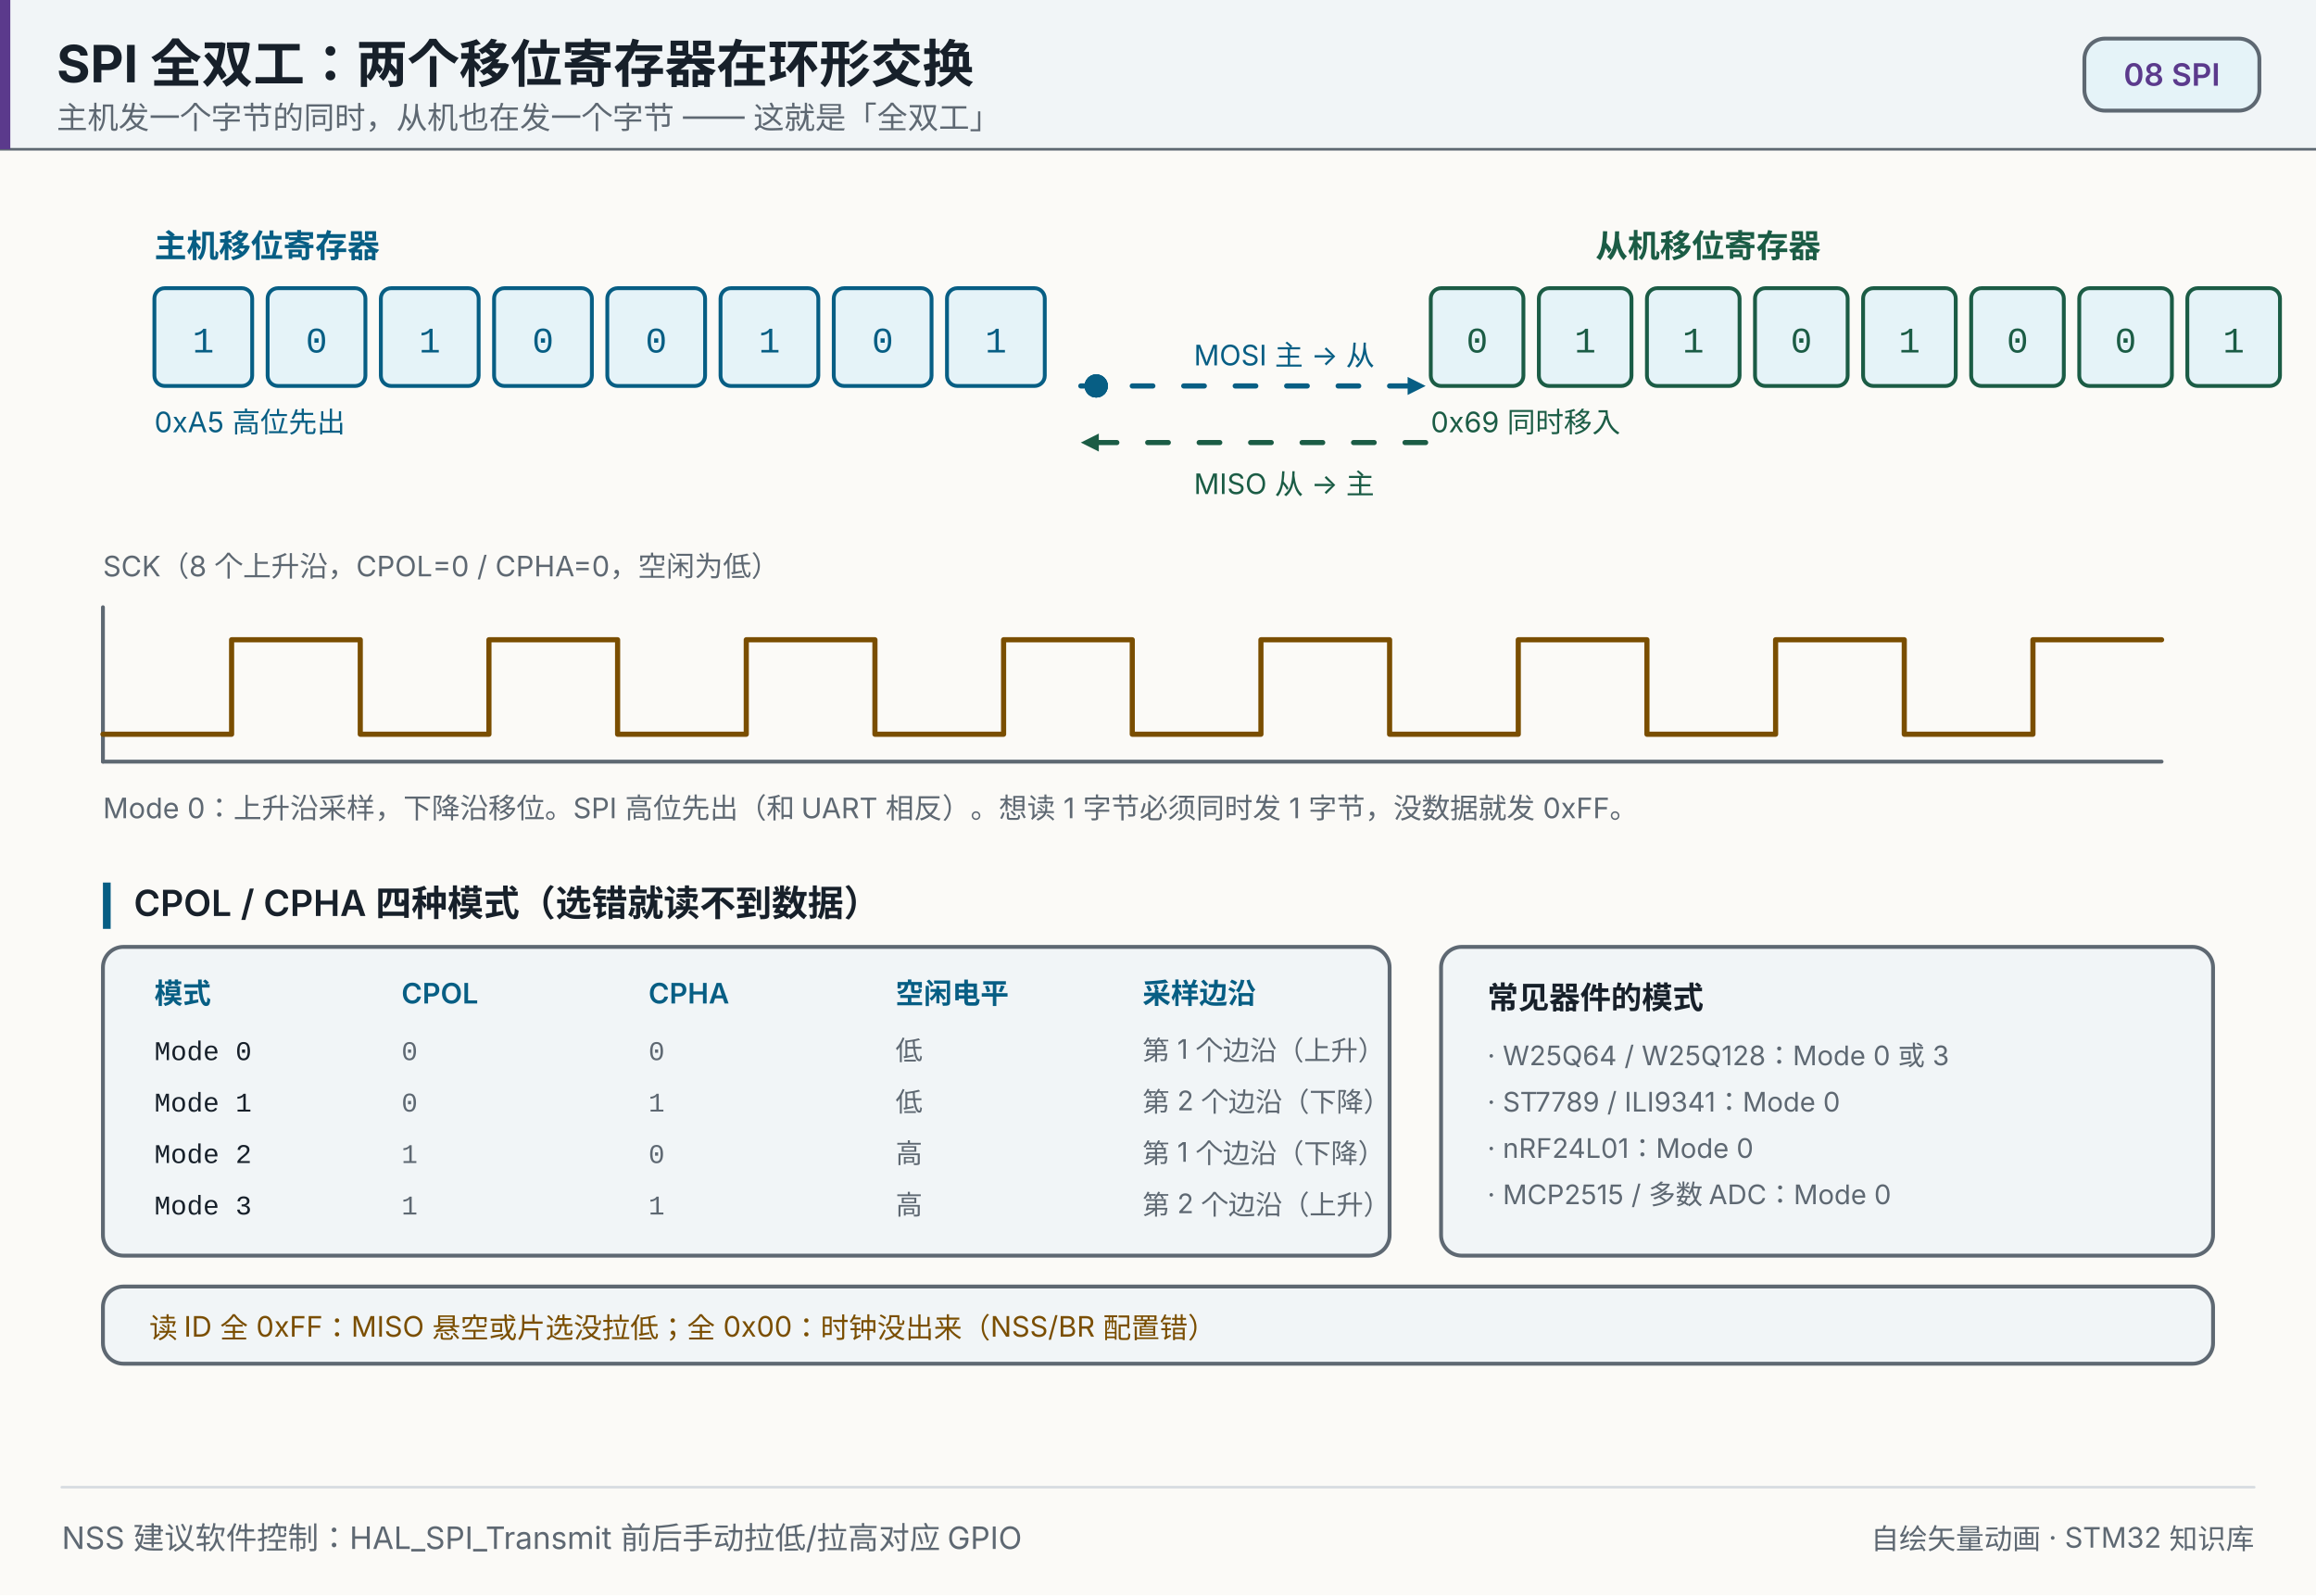
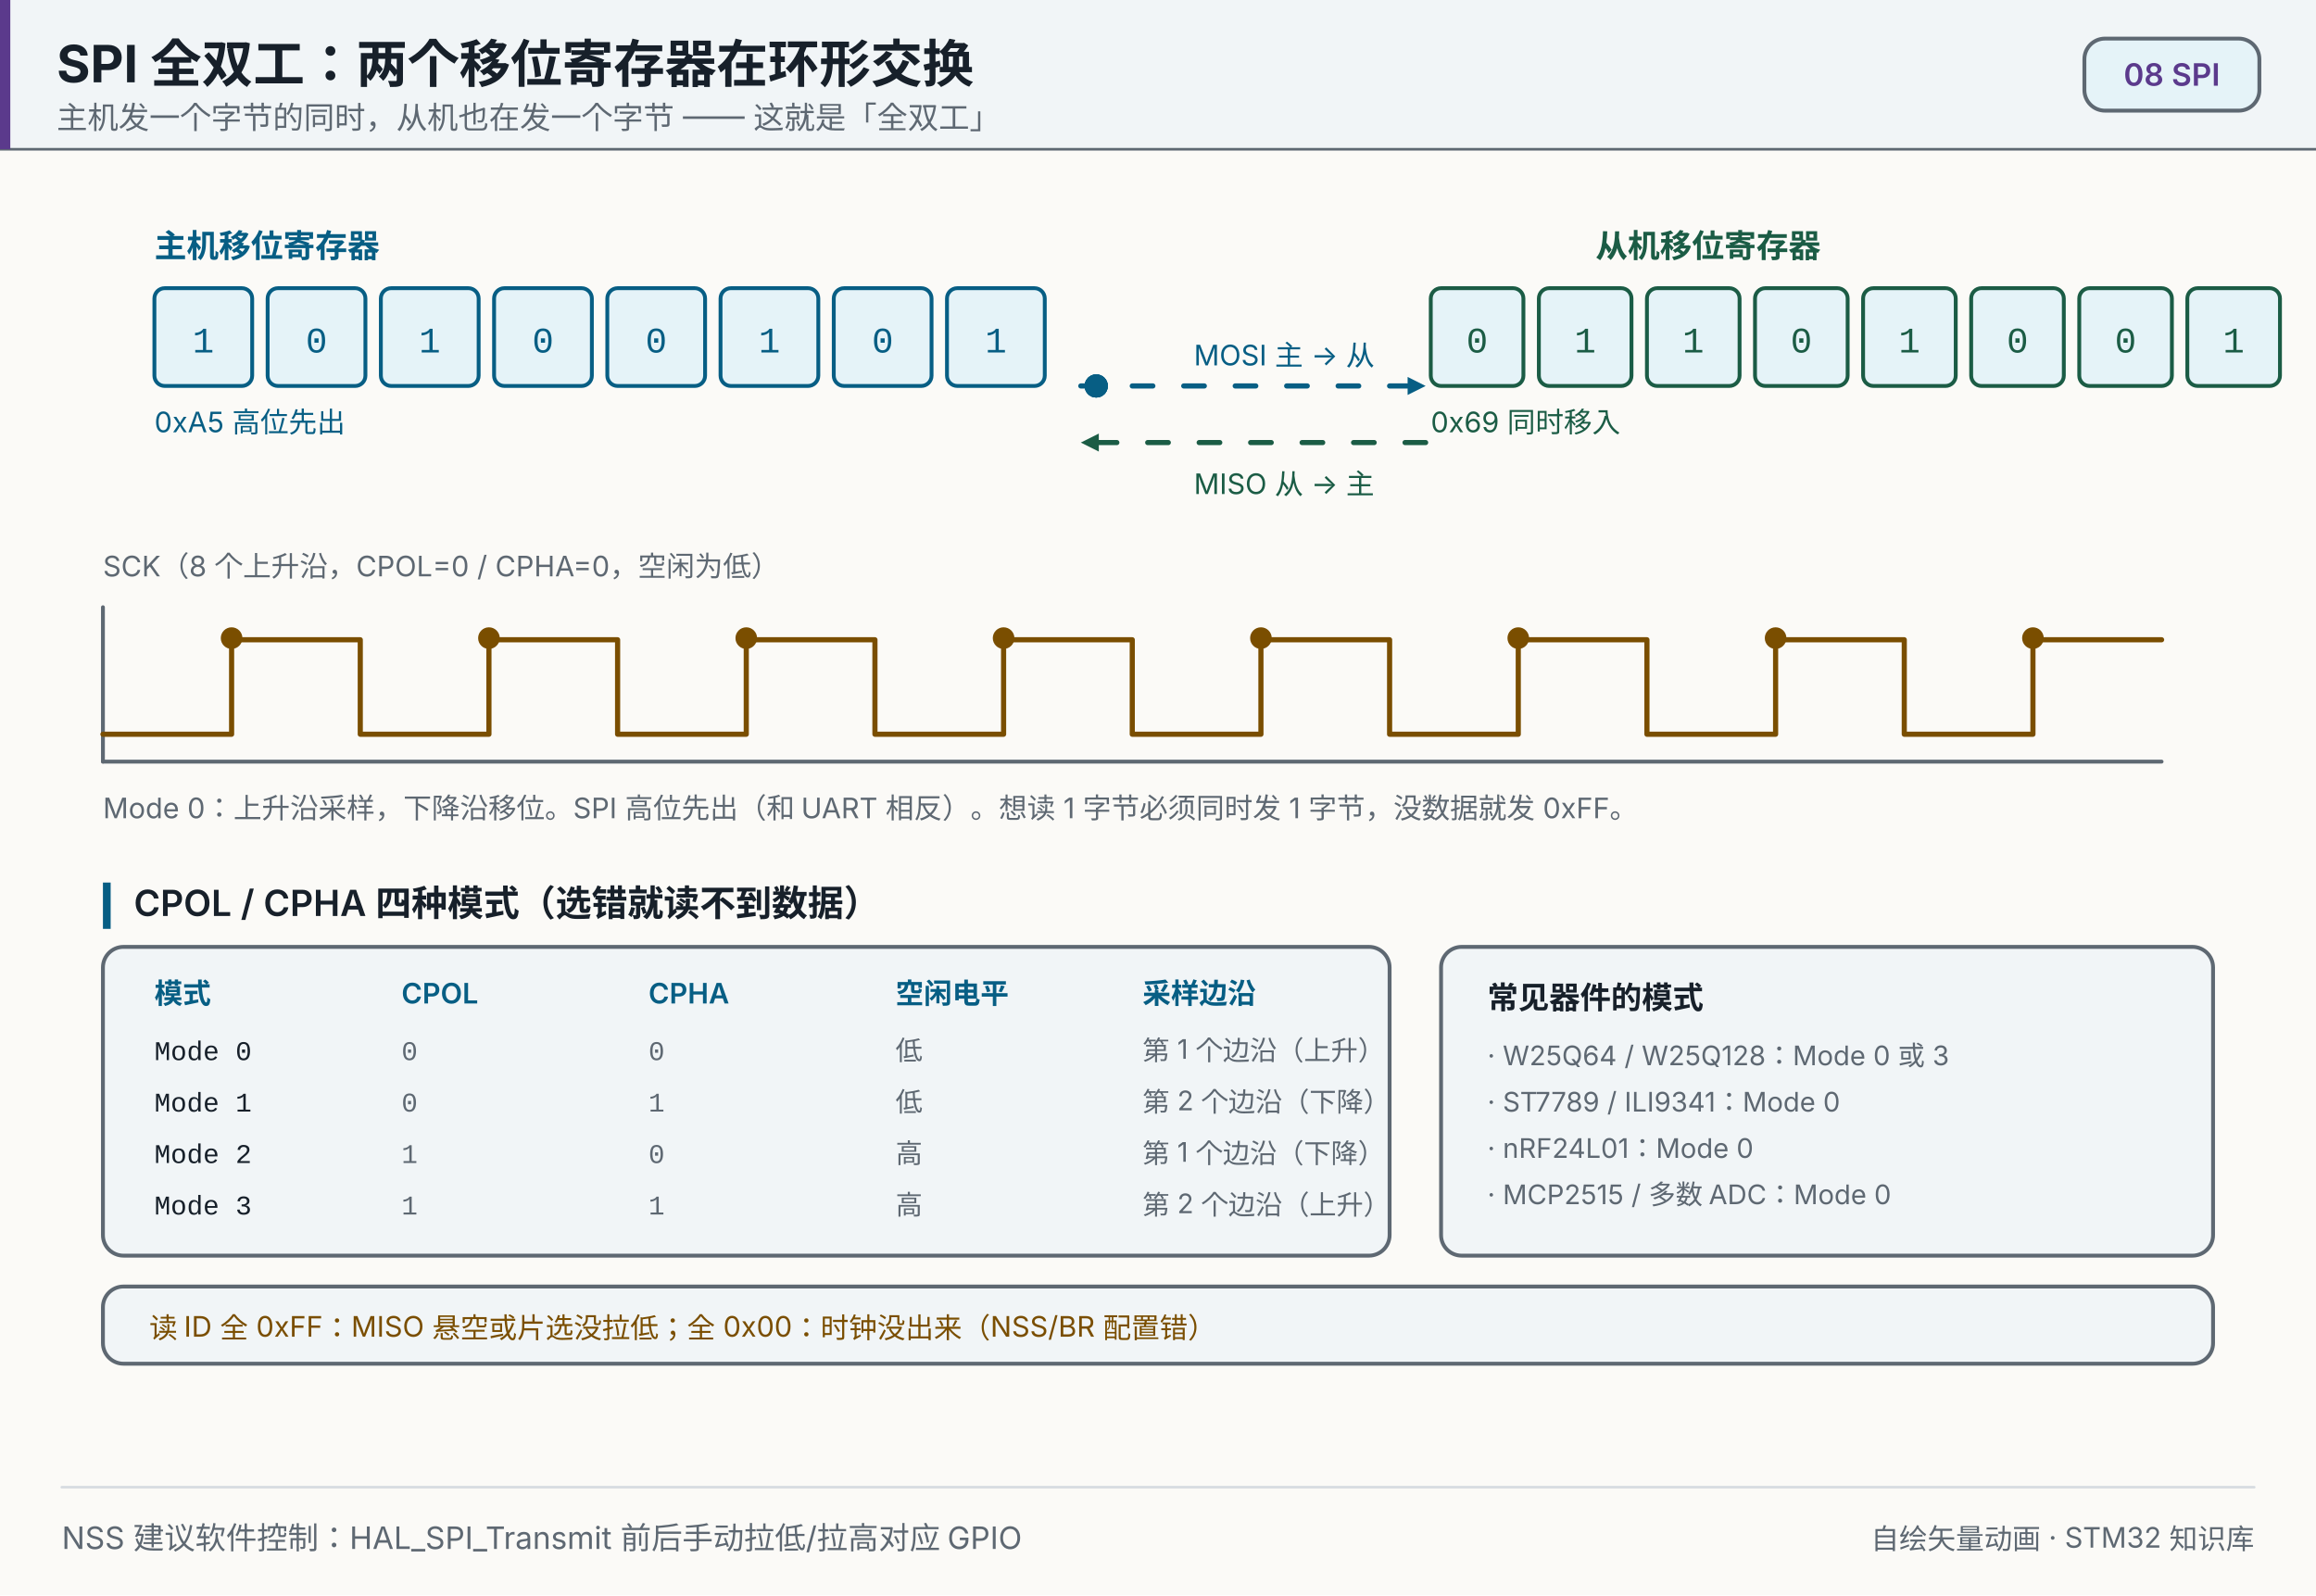
<svg xmlns="http://www.w3.org/2000/svg" width="900" height="620" viewBox="0 0 900 620" role="img" aria-label="SPI 全双工：两个移位寄存器在环形交换">
  <style>

.mosi{stroke-dasharray:8 12;animation:mosi-flow 1.4s linear infinite;}@keyframes mosi-flow{from{stroke-dashoffset:0}to{stroke-dashoffset:-20px}}

.miso{stroke-dasharray:8 12;animation:miso-flow 1.4s linear infinite;}@keyframes miso-flow{from{stroke-dashoffset:0}to{stroke-dashoffset:-20px}}
- @keyframes bit0-mv{0%{transform:translateX(0);opacity:0}15%{opacity:1}85%{opacity:1}100%{transform:translateX(148px);opacity:0}}.bit0{animation:bit0-mv 1.6s linear infinite 0.0s;}
- @keyframes bit1-mv{0%{transform:translateX(0);opacity:0}15%{opacity:1}85%{opacity:1}100%{transform:translateX(148px);opacity:0}}.bit1{animation:bit1-mv 1.6s linear infinite 0.4s;}
- @keyframes bit2-mv{0%{transform:translateX(0);opacity:0}15%{opacity:1}85%{opacity:1}100%{transform:translateX(148px);opacity:0}}.bit2{animation:bit2-mv 1.6s linear infinite 0.8s;}
- @keyframes bit3-mv{0%{transform:translateX(0);opacity:0}15%{opacity:1}85%{opacity:1}100%{transform:translateX(148px);opacity:0}}.bit3{animation:bit3-mv 1.6s linear infinite 1.2s;}
+ @keyframes bit0-mv{0%{transform:translateX(0);opacity:0}12%{opacity:1}84%{opacity:1}96%{transform:translateX(148px);opacity:0}100%{transform:translateX(148px);opacity:0}}.bit0{animation:bit0-mv 3.4s ease-in-out infinite 0.00s;}
+ @keyframes bit1-mv{0%{transform:translateX(0);opacity:0}12%{opacity:1}84%{opacity:1}96%{transform:translateX(148px);opacity:0}100%{transform:translateX(148px);opacity:0}}.bit1{animation:bit1-mv 3.4s ease-in-out infinite 0.42s;}
+ @keyframes bit2-mv{0%{transform:translateX(0);opacity:0}12%{opacity:1}84%{opacity:1}96%{transform:translateX(148px);opacity:0}100%{transform:translateX(148px);opacity:0}}.bit2{animation:bit2-mv 3.4s ease-in-out infinite 0.85s;}
+ @keyframes bit3-mv{0%{transform:translateX(0);opacity:0}12%{opacity:1}84%{opacity:1}96%{transform:translateX(148px);opacity:0}100%{transform:translateX(148px);opacity:0}}.bit3{animation:bit3-mv 3.4s ease-in-out infinite 1.27s;}
+ @keyframes sm0-on{0%{opacity:0.15}0.00%{opacity:0.15}2.00%{opacity:1}9.00%{opacity:0.35}100%{opacity:0.15}}.sm0{animation:sm0-on 3.4s linear infinite;}
+ @keyframes sm1-on{0%{opacity:0.15}12.50%{opacity:0.15}14.50%{opacity:1}21.50%{opacity:0.35}100%{opacity:0.15}}.sm1{animation:sm1-on 3.4s linear infinite;}
+ @keyframes sm2-on{0%{opacity:0.15}25.00%{opacity:0.15}27.00%{opacity:1}34.00%{opacity:0.35}100%{opacity:0.15}}.sm2{animation:sm2-on 3.4s linear infinite;}
+ @keyframes sm3-on{0%{opacity:0.15}37.50%{opacity:0.15}39.50%{opacity:1}46.50%{opacity:0.35}100%{opacity:0.15}}.sm3{animation:sm3-on 3.4s linear infinite;}
+ @keyframes sm4-on{0%{opacity:0.15}50.00%{opacity:0.15}52.00%{opacity:1}59.00%{opacity:0.35}100%{opacity:0.15}}.sm4{animation:sm4-on 3.4s linear infinite;}
+ @keyframes sm5-on{0%{opacity:0.15}62.50%{opacity:0.15}64.50%{opacity:1}71.50%{opacity:0.35}100%{opacity:0.15}}.sm5{animation:sm5-on 3.4s linear infinite;}
+ @keyframes sm6-on{0%{opacity:0.15}75.00%{opacity:0.15}77.00%{opacity:1}84.00%{opacity:0.35}100%{opacity:0.15}}.sm6{animation:sm6-on 3.4s linear infinite;}
+ @keyframes sm7-on{0%{opacity:0.15}87.50%{opacity:0.15}89.50%{opacity:1}96.50%{opacity:0.35}100%{opacity:0.15}}.sm7{animation:sm7-on 3.4s linear infinite;}
@media (prefers-reduced-motion: reduce){*{animation:none!important}}
</style>
  <rect x="0" y="0" width="900" height="620" fill="#fbfaf7" />
  <rect x="0" y="0" width="900" height="58" fill="#f1f5f7" opacity="1" />
  <line x1="0" y1="58" x2="900" y2="58" stroke="#5e6872" stroke-width="1" stroke-linecap="round" opacity="1" />
  <rect x="0" y="0" width="4" height="58" fill="#5b3a8c" opacity="1" />
  <text x="22" y="32" font-size="20" fill="#17202a" text-anchor="start" opacity="1" font-family="'PingFang SC','Hiragino Sans GB','Microsoft YaHei',system-ui,-apple-system,'Segoe UI',sans-serif" font-weight="700">SPI 全双工：两个移位寄存器在环形交换</text>
  <text x="22" y="50" font-size="12" fill="#5e6872" text-anchor="start" opacity="1" font-family="'PingFang SC','Hiragino Sans GB','Microsoft YaHei',system-ui,-apple-system,'Segoe UI',sans-serif">主机发一个字节的同时，从机也在发一个字节 —— 这就是「全双工」</text>
  <rect x="810" y="15" width="68" height="28" fill="#e5f3f8" opacity="1" rx="8" stroke="#5e6872" stroke-width="1.5" />
  <text x="844" y="33.32" font-size="12" fill="#5b3a8c" text-anchor="middle" opacity="1" font-family="'PingFang SC','Hiragino Sans GB','Microsoft YaHei',system-ui,-apple-system,'Segoe UI',sans-serif" font-weight="600">08 SPI</text>
  <text x="60" y="100" font-size="12.5" fill="#075e84" text-anchor="start" opacity="1" font-family="'PingFang SC','Hiragino Sans GB','Microsoft YaHei',system-ui,-apple-system,'Segoe UI',sans-serif" font-weight="600">主机移位寄存器</text>
  <text x="620" y="100" font-size="12.5" fill="#1b5c45" text-anchor="start" opacity="1" font-family="'PingFang SC','Hiragino Sans GB','Microsoft YaHei',system-ui,-apple-system,'Segoe UI',sans-serif" font-weight="600">从机移位寄存器</text>
  <rect x="60" y="112" width="38" height="38" fill="#e5f3f8" opacity="1" rx="4" stroke="#075e84" stroke-width="1.5" />
  <text x="79" y="137" font-size="14" fill="#075e84" text-anchor="middle" opacity="1" font-family="ui-monospace,SFMono-Regular,'JetBrains Mono',Consolas,'Courier New',monospace">1</text>
  <rect x="104" y="112" width="38" height="38" fill="#e5f3f8" opacity="1" rx="4" stroke="#075e84" stroke-width="1.5" />
  <text x="123" y="137" font-size="14" fill="#075e84" text-anchor="middle" opacity="1" font-family="ui-monospace,SFMono-Regular,'JetBrains Mono',Consolas,'Courier New',monospace">0</text>
  <rect x="148" y="112" width="38" height="38" fill="#e5f3f8" opacity="1" rx="4" stroke="#075e84" stroke-width="1.5" />
  <text x="167" y="137" font-size="14" fill="#075e84" text-anchor="middle" opacity="1" font-family="ui-monospace,SFMono-Regular,'JetBrains Mono',Consolas,'Courier New',monospace">1</text>
  <rect x="192" y="112" width="38" height="38" fill="#e5f3f8" opacity="1" rx="4" stroke="#075e84" stroke-width="1.5" />
  <text x="211" y="137" font-size="14" fill="#075e84" text-anchor="middle" opacity="1" font-family="ui-monospace,SFMono-Regular,'JetBrains Mono',Consolas,'Courier New',monospace">0</text>
  <rect x="236" y="112" width="38" height="38" fill="#e5f3f8" opacity="1" rx="4" stroke="#075e84" stroke-width="1.5" />
  <text x="255" y="137" font-size="14" fill="#075e84" text-anchor="middle" opacity="1" font-family="ui-monospace,SFMono-Regular,'JetBrains Mono',Consolas,'Courier New',monospace">0</text>
  <rect x="280" y="112" width="38" height="38" fill="#e5f3f8" opacity="1" rx="4" stroke="#075e84" stroke-width="1.5" />
  <text x="299" y="137" font-size="14" fill="#075e84" text-anchor="middle" opacity="1" font-family="ui-monospace,SFMono-Regular,'JetBrains Mono',Consolas,'Courier New',monospace">1</text>
  <rect x="324" y="112" width="38" height="38" fill="#e5f3f8" opacity="1" rx="4" stroke="#075e84" stroke-width="1.5" />
  <text x="343" y="137" font-size="14" fill="#075e84" text-anchor="middle" opacity="1" font-family="ui-monospace,SFMono-Regular,'JetBrains Mono',Consolas,'Courier New',monospace">0</text>
  <rect x="368" y="112" width="38" height="38" fill="#e5f3f8" opacity="1" rx="4" stroke="#075e84" stroke-width="1.5" />
  <text x="387" y="137" font-size="14" fill="#075e84" text-anchor="middle" opacity="1" font-family="ui-monospace,SFMono-Regular,'JetBrains Mono',Consolas,'Courier New',monospace">1</text>
  <rect x="556" y="112" width="36" height="38" fill="#e5f3f8" opacity="1" rx="4" stroke="#1b5c45" stroke-width="1.5" />
  <text x="574" y="137" font-size="14" fill="#1b5c45" text-anchor="middle" opacity="1" font-family="ui-monospace,SFMono-Regular,'JetBrains Mono',Consolas,'Courier New',monospace">0</text>
  <rect x="598" y="112" width="36" height="38" fill="#e5f3f8" opacity="1" rx="4" stroke="#1b5c45" stroke-width="1.5" />
  <text x="616" y="137" font-size="14" fill="#1b5c45" text-anchor="middle" opacity="1" font-family="ui-monospace,SFMono-Regular,'JetBrains Mono',Consolas,'Courier New',monospace">1</text>
  <rect x="640" y="112" width="36" height="38" fill="#e5f3f8" opacity="1" rx="4" stroke="#1b5c45" stroke-width="1.5" />
  <text x="658" y="137" font-size="14" fill="#1b5c45" text-anchor="middle" opacity="1" font-family="ui-monospace,SFMono-Regular,'JetBrains Mono',Consolas,'Courier New',monospace">1</text>
  <rect x="682" y="112" width="36" height="38" fill="#e5f3f8" opacity="1" rx="4" stroke="#1b5c45" stroke-width="1.5" />
  <text x="700" y="137" font-size="14" fill="#1b5c45" text-anchor="middle" opacity="1" font-family="ui-monospace,SFMono-Regular,'JetBrains Mono',Consolas,'Courier New',monospace">0</text>
  <rect x="724" y="112" width="36" height="38" fill="#e5f3f8" opacity="1" rx="4" stroke="#1b5c45" stroke-width="1.5" />
  <text x="742" y="137" font-size="14" fill="#1b5c45" text-anchor="middle" opacity="1" font-family="ui-monospace,SFMono-Regular,'JetBrains Mono',Consolas,'Courier New',monospace">1</text>
  <rect x="766" y="112" width="36" height="38" fill="#e5f3f8" opacity="1" rx="4" stroke="#1b5c45" stroke-width="1.5" />
  <text x="784" y="137" font-size="14" fill="#1b5c45" text-anchor="middle" opacity="1" font-family="ui-monospace,SFMono-Regular,'JetBrains Mono',Consolas,'Courier New',monospace">0</text>
  <rect x="808" y="112" width="36" height="38" fill="#e5f3f8" opacity="1" rx="4" stroke="#1b5c45" stroke-width="1.5" />
  <text x="826" y="137" font-size="14" fill="#1b5c45" text-anchor="middle" opacity="1" font-family="ui-monospace,SFMono-Regular,'JetBrains Mono',Consolas,'Courier New',monospace">0</text>
  <rect x="850" y="112" width="36" height="38" fill="#e5f3f8" opacity="1" rx="4" stroke="#1b5c45" stroke-width="1.5" />
  <text x="868" y="137" font-size="14" fill="#1b5c45" text-anchor="middle" opacity="1" font-family="ui-monospace,SFMono-Regular,'JetBrains Mono',Consolas,'Courier New',monospace">1</text>
  <line x1="420" y1="150" x2="547" y2="150" stroke="#075e84" stroke-width="2" stroke-linecap="round" opacity="1" class="mosi" />
  <polygon points="554.00,150.00 547.00,153.50 547.00,146.50" fill="#075e84" opacity="1" />
  <text x="499" y="142" font-size="11" fill="#075e84" text-anchor="middle" opacity="1" font-family="'PingFang SC','Hiragino Sans GB','Microsoft YaHei',system-ui,-apple-system,'Segoe UI',sans-serif">MOSI 主 → 从</text>
  <line x1="554" y1="172" x2="427" y2="172" stroke="#1b5c45" stroke-width="2" stroke-linecap="round" opacity="1" class="miso" />
  <polygon points="420.00,172.00 427.00,168.50 427.00,175.50" fill="#1b5c45" opacity="1" />
  <text x="499" y="192" font-size="11" fill="#1b5c45" text-anchor="middle" opacity="1" font-family="'PingFang SC','Hiragino Sans GB','Microsoft YaHei',system-ui,-apple-system,'Segoe UI',sans-serif">MISO 从 → 主</text>
  <circle cx="426" cy="150" r="4.5" fill="#075e84" opacity="1" class="bit0" />
  <circle cx="426" cy="150" r="4.5" fill="#075e84" opacity="1" class="bit1" />
  <circle cx="426" cy="150" r="4.5" fill="#075e84" opacity="1" class="bit2" />
  <circle cx="426" cy="150" r="4.5" fill="#075e84" opacity="1" class="bit3" />
  <text x="60" y="168" font-size="11" fill="#075e84" text-anchor="start" opacity="1" font-family="'PingFang SC','Hiragino Sans GB','Microsoft YaHei',system-ui,-apple-system,'Segoe UI',sans-serif">0xA5 高位先出</text>
  <text x="556" y="168" font-size="11" fill="#1b5c45" text-anchor="start" opacity="1" font-family="'PingFang SC','Hiragino Sans GB','Microsoft YaHei',system-ui,-apple-system,'Segoe UI',sans-serif">0x69 同时移入</text>
  <text x="40" y="224" font-size="11" fill="#5e6872" text-anchor="start" opacity="1" font-family="'PingFang SC','Hiragino Sans GB','Microsoft YaHei',system-ui,-apple-system,'Segoe UI',sans-serif">SCK（8 个上升沿，CPOL=0 / CPHA=0，空闲为低）</text>
  <line x1="40" y1="236" x2="40" y2="296" stroke="#5e6872" stroke-width="1.5" stroke-linecap="round" opacity="1" />
  <line x1="40" y1="296" x2="840" y2="296" stroke="#5e6872" stroke-width="1.5" stroke-linecap="round" opacity="1" />
  <path d="M 40 285.36 L 40.00 285.36 L 90.00 285.36 L 90.00 248.64 L 140.00 248.64 L 140.00 285.36 L 190.00 285.36 L 190.00 248.64 L 240.00 248.64 L 240.00 285.36 L 290.00 285.36 L 290.00 248.64 L 340.00 248.64 L 340.00 285.36 L 390.00 285.36 L 390.00 248.64 L 440.00 248.64 L 440.00 285.36 L 490.00 285.36 L 490.00 248.64 L 540.00 248.64 L 540.00 285.36 L 590.00 285.36 L 590.00 248.64 L 640.00 248.64 L 640.00 285.36 L 690.00 285.36 L 690.00 248.64 L 740.00 248.64 L 740.00 285.36 L 790.00 285.36 L 790.00 248.64 L 840.00 248.64" fill="none" opacity="1" stroke-linecap="round" stroke-linejoin="round" stroke="#7a4e00" stroke-width="2" />
+   <circle cx="90" cy="248" r="4.2" fill="#7a4e00" opacity="1" class="sm0" />
+   <circle cx="190" cy="248" r="4.2" fill="#7a4e00" opacity="1" class="sm1" />
+   <circle cx="290" cy="248" r="4.2" fill="#7a4e00" opacity="1" class="sm2" />
+   <circle cx="390" cy="248" r="4.2" fill="#7a4e00" opacity="1" class="sm3" />
+   <circle cx="490" cy="248" r="4.2" fill="#7a4e00" opacity="1" class="sm4" />
+   <circle cx="590" cy="248" r="4.2" fill="#7a4e00" opacity="1" class="sm5" />
+   <circle cx="690" cy="248" r="4.2" fill="#7a4e00" opacity="1" class="sm6" />
+   <circle cx="790" cy="248" r="4.2" fill="#7a4e00" opacity="1" class="sm7" />
  <text x="40" y="318" font-size="11" fill="#5e6872" text-anchor="start" opacity="1" font-family="'PingFang SC','Hiragino Sans GB','Microsoft YaHei',system-ui,-apple-system,'Segoe UI',sans-serif">Mode 0：上升沿采样，下降沿移位。SPI 高位先出（和 UART 相反）。想读 1 字节必须同时发 1 字节，没数据就发 0xFF。</text>
  <rect x="40" y="343" width="3" height="18" fill="#075e84" opacity="1" />
  <text x="52" y="356" font-size="14" fill="#17202a" text-anchor="start" opacity="1" font-family="'PingFang SC','Hiragino Sans GB','Microsoft YaHei',system-ui,-apple-system,'Segoe UI',sans-serif" font-weight="600">CPOL / CPHA 四种模式（选错就读不到数据）</text>
  <rect x="40" y="368" width="500" height="120" fill="#f1f5f7" opacity="1" rx="8" stroke="#5e6872" stroke-width="1.5" />
  <text x="60" y="390" font-size="11" fill="#075e84" text-anchor="start" opacity="1" font-family="'PingFang SC','Hiragino Sans GB','Microsoft YaHei',system-ui,-apple-system,'Segoe UI',sans-serif" font-weight="600">模式</text>
  <text x="156" y="390" font-size="11" fill="#075e84" text-anchor="start" opacity="1" font-family="'PingFang SC','Hiragino Sans GB','Microsoft YaHei',system-ui,-apple-system,'Segoe UI',sans-serif" font-weight="600">CPOL</text>
  <text x="252" y="390" font-size="11" fill="#075e84" text-anchor="start" opacity="1" font-family="'PingFang SC','Hiragino Sans GB','Microsoft YaHei',system-ui,-apple-system,'Segoe UI',sans-serif" font-weight="600">CPHA</text>
  <text x="348" y="390" font-size="11" fill="#075e84" text-anchor="start" opacity="1" font-family="'PingFang SC','Hiragino Sans GB','Microsoft YaHei',system-ui,-apple-system,'Segoe UI',sans-serif" font-weight="600">空闲电平</text>
  <text x="444" y="390" font-size="11" fill="#075e84" text-anchor="start" opacity="1" font-family="'PingFang SC','Hiragino Sans GB','Microsoft YaHei',system-ui,-apple-system,'Segoe UI',sans-serif" font-weight="600">采样边沿</text>
  <text x="60" y="412" font-size="10.5" fill="#17202a" text-anchor="start" opacity="1" font-family="ui-monospace,SFMono-Regular,'JetBrains Mono',Consolas,'Courier New',monospace">Mode 0</text>
  <text x="156" y="412" font-size="10.5" fill="#5e6872" text-anchor="start" opacity="1" font-family="ui-monospace,SFMono-Regular,'JetBrains Mono',Consolas,'Courier New',monospace">0</text>
  <text x="252" y="412" font-size="10.5" fill="#5e6872" text-anchor="start" opacity="1" font-family="ui-monospace,SFMono-Regular,'JetBrains Mono',Consolas,'Courier New',monospace">0</text>
  <text x="348" y="412" font-size="10.5" fill="#5e6872" text-anchor="start" opacity="1" font-family="'PingFang SC','Hiragino Sans GB','Microsoft YaHei',system-ui,-apple-system,'Segoe UI',sans-serif">低</text>
  <text x="444" y="412" font-size="10.5" fill="#5e6872" text-anchor="start" opacity="1" font-family="'PingFang SC','Hiragino Sans GB','Microsoft YaHei',system-ui,-apple-system,'Segoe UI',sans-serif">第 1 个边沿（上升）</text>
  <text x="60" y="432" font-size="10.5" fill="#17202a" text-anchor="start" opacity="1" font-family="ui-monospace,SFMono-Regular,'JetBrains Mono',Consolas,'Courier New',monospace">Mode 1</text>
  <text x="156" y="432" font-size="10.5" fill="#5e6872" text-anchor="start" opacity="1" font-family="ui-monospace,SFMono-Regular,'JetBrains Mono',Consolas,'Courier New',monospace">0</text>
  <text x="252" y="432" font-size="10.5" fill="#5e6872" text-anchor="start" opacity="1" font-family="ui-monospace,SFMono-Regular,'JetBrains Mono',Consolas,'Courier New',monospace">1</text>
  <text x="348" y="432" font-size="10.5" fill="#5e6872" text-anchor="start" opacity="1" font-family="'PingFang SC','Hiragino Sans GB','Microsoft YaHei',system-ui,-apple-system,'Segoe UI',sans-serif">低</text>
  <text x="444" y="432" font-size="10.5" fill="#5e6872" text-anchor="start" opacity="1" font-family="'PingFang SC','Hiragino Sans GB','Microsoft YaHei',system-ui,-apple-system,'Segoe UI',sans-serif">第 2 个边沿（下降）</text>
  <text x="60" y="452" font-size="10.5" fill="#17202a" text-anchor="start" opacity="1" font-family="ui-monospace,SFMono-Regular,'JetBrains Mono',Consolas,'Courier New',monospace">Mode 2</text>
  <text x="156" y="452" font-size="10.5" fill="#5e6872" text-anchor="start" opacity="1" font-family="ui-monospace,SFMono-Regular,'JetBrains Mono',Consolas,'Courier New',monospace">1</text>
  <text x="252" y="452" font-size="10.5" fill="#5e6872" text-anchor="start" opacity="1" font-family="ui-monospace,SFMono-Regular,'JetBrains Mono',Consolas,'Courier New',monospace">0</text>
  <text x="348" y="452" font-size="10.5" fill="#5e6872" text-anchor="start" opacity="1" font-family="'PingFang SC','Hiragino Sans GB','Microsoft YaHei',system-ui,-apple-system,'Segoe UI',sans-serif">高</text>
  <text x="444" y="452" font-size="10.5" fill="#5e6872" text-anchor="start" opacity="1" font-family="'PingFang SC','Hiragino Sans GB','Microsoft YaHei',system-ui,-apple-system,'Segoe UI',sans-serif">第 1 个边沿（下降）</text>
  <text x="60" y="472" font-size="10.5" fill="#17202a" text-anchor="start" opacity="1" font-family="ui-monospace,SFMono-Regular,'JetBrains Mono',Consolas,'Courier New',monospace">Mode 3</text>
  <text x="156" y="472" font-size="10.5" fill="#5e6872" text-anchor="start" opacity="1" font-family="ui-monospace,SFMono-Regular,'JetBrains Mono',Consolas,'Courier New',monospace">1</text>
  <text x="252" y="472" font-size="10.5" fill="#5e6872" text-anchor="start" opacity="1" font-family="ui-monospace,SFMono-Regular,'JetBrains Mono',Consolas,'Courier New',monospace">1</text>
  <text x="348" y="472" font-size="10.5" fill="#5e6872" text-anchor="start" opacity="1" font-family="'PingFang SC','Hiragino Sans GB','Microsoft YaHei',system-ui,-apple-system,'Segoe UI',sans-serif">高</text>
  <text x="444" y="472" font-size="10.5" fill="#5e6872" text-anchor="start" opacity="1" font-family="'PingFang SC','Hiragino Sans GB','Microsoft YaHei',system-ui,-apple-system,'Segoe UI',sans-serif">第 2 个边沿（上升）</text>
  <rect x="560" y="368" width="300" height="120" fill="#f1f5f7" opacity="1" rx="8" stroke="#5e6872" stroke-width="1.5" />
  <text x="578" y="392" font-size="12" fill="#17202a" text-anchor="start" opacity="1" font-family="'PingFang SC','Hiragino Sans GB','Microsoft YaHei',system-ui,-apple-system,'Segoe UI',sans-serif" font-weight="700">常见器件的模式</text>
  <text x="578" y="414" font-size="10.5" fill="#5e6872" text-anchor="start" opacity="1" font-family="'PingFang SC','Hiragino Sans GB','Microsoft YaHei',system-ui,-apple-system,'Segoe UI',sans-serif">· W25Q64 / W25Q128：Mode 0 或 3</text>
  <text x="578" y="432" font-size="10.5" fill="#5e6872" text-anchor="start" opacity="1" font-family="'PingFang SC','Hiragino Sans GB','Microsoft YaHei',system-ui,-apple-system,'Segoe UI',sans-serif">· ST7789 / ILI9341：Mode 0</text>
  <text x="578" y="450" font-size="10.5" fill="#5e6872" text-anchor="start" opacity="1" font-family="'PingFang SC','Hiragino Sans GB','Microsoft YaHei',system-ui,-apple-system,'Segoe UI',sans-serif">· nRF24L01：Mode 0</text>
  <text x="578" y="468" font-size="10.5" fill="#5e6872" text-anchor="start" opacity="1" font-family="'PingFang SC','Hiragino Sans GB','Microsoft YaHei',system-ui,-apple-system,'Segoe UI',sans-serif">· MCP2515 / 多数 ADC：Mode 0</text>
  <rect x="40" y="500" width="820" height="30" fill="#f1f5f7" opacity="1" rx="8" stroke="#5e6872" stroke-width="1.5" />
  <text x="58" y="520" font-size="11" fill="#7a4e00" text-anchor="start" opacity="1" font-family="'PingFang SC','Hiragino Sans GB','Microsoft YaHei',system-ui,-apple-system,'Segoe UI',sans-serif">读 ID 全 0xFF：MISO 悬空或片选没拉低；全 0x00：时钟没出来（NSS/BR 配置错）</text>
  <line x1="24" y1="578" x2="876" y2="578" stroke="#d7dce1" stroke-width="1" stroke-linecap="round" opacity="1" />
  <text x="24" y="602" font-size="12" fill="#5e6872" text-anchor="start" opacity="1" font-family="'PingFang SC','Hiragino Sans GB','Microsoft YaHei',system-ui,-apple-system,'Segoe UI',sans-serif">NSS 建议软件控制：HAL_SPI_Transmit 前后手动拉低/拉高对应 GPIO</text>
  <text x="876" y="602" font-size="11" fill="#5e6872" text-anchor="end" opacity="1" font-family="'PingFang SC','Hiragino Sans GB','Microsoft YaHei',system-ui,-apple-system,'Segoe UI',sans-serif">自绘矢量动画 · STM32 知识库</text>
</svg>
